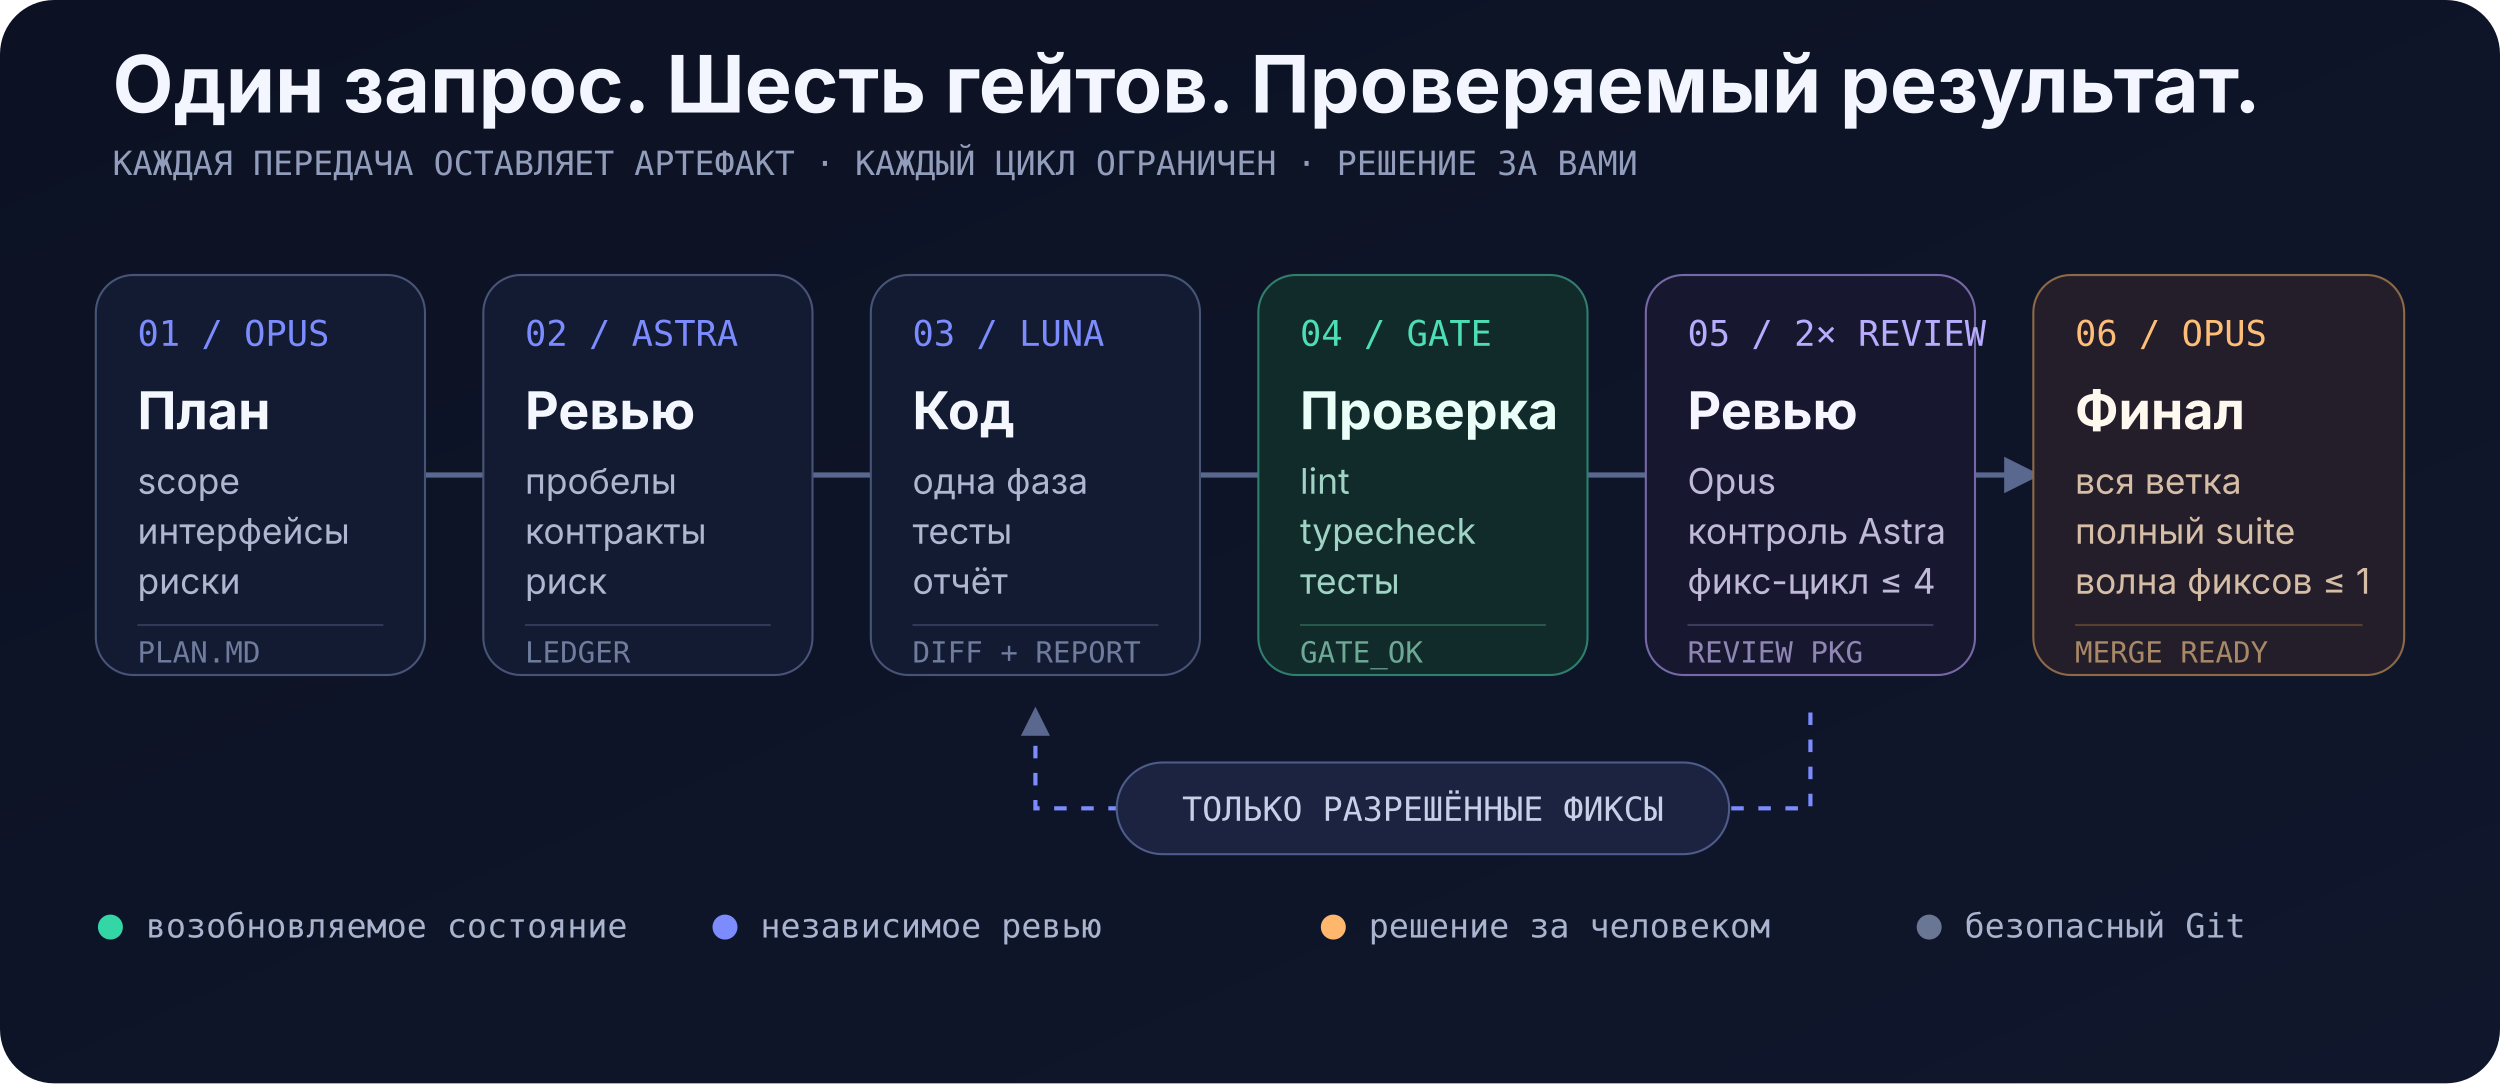
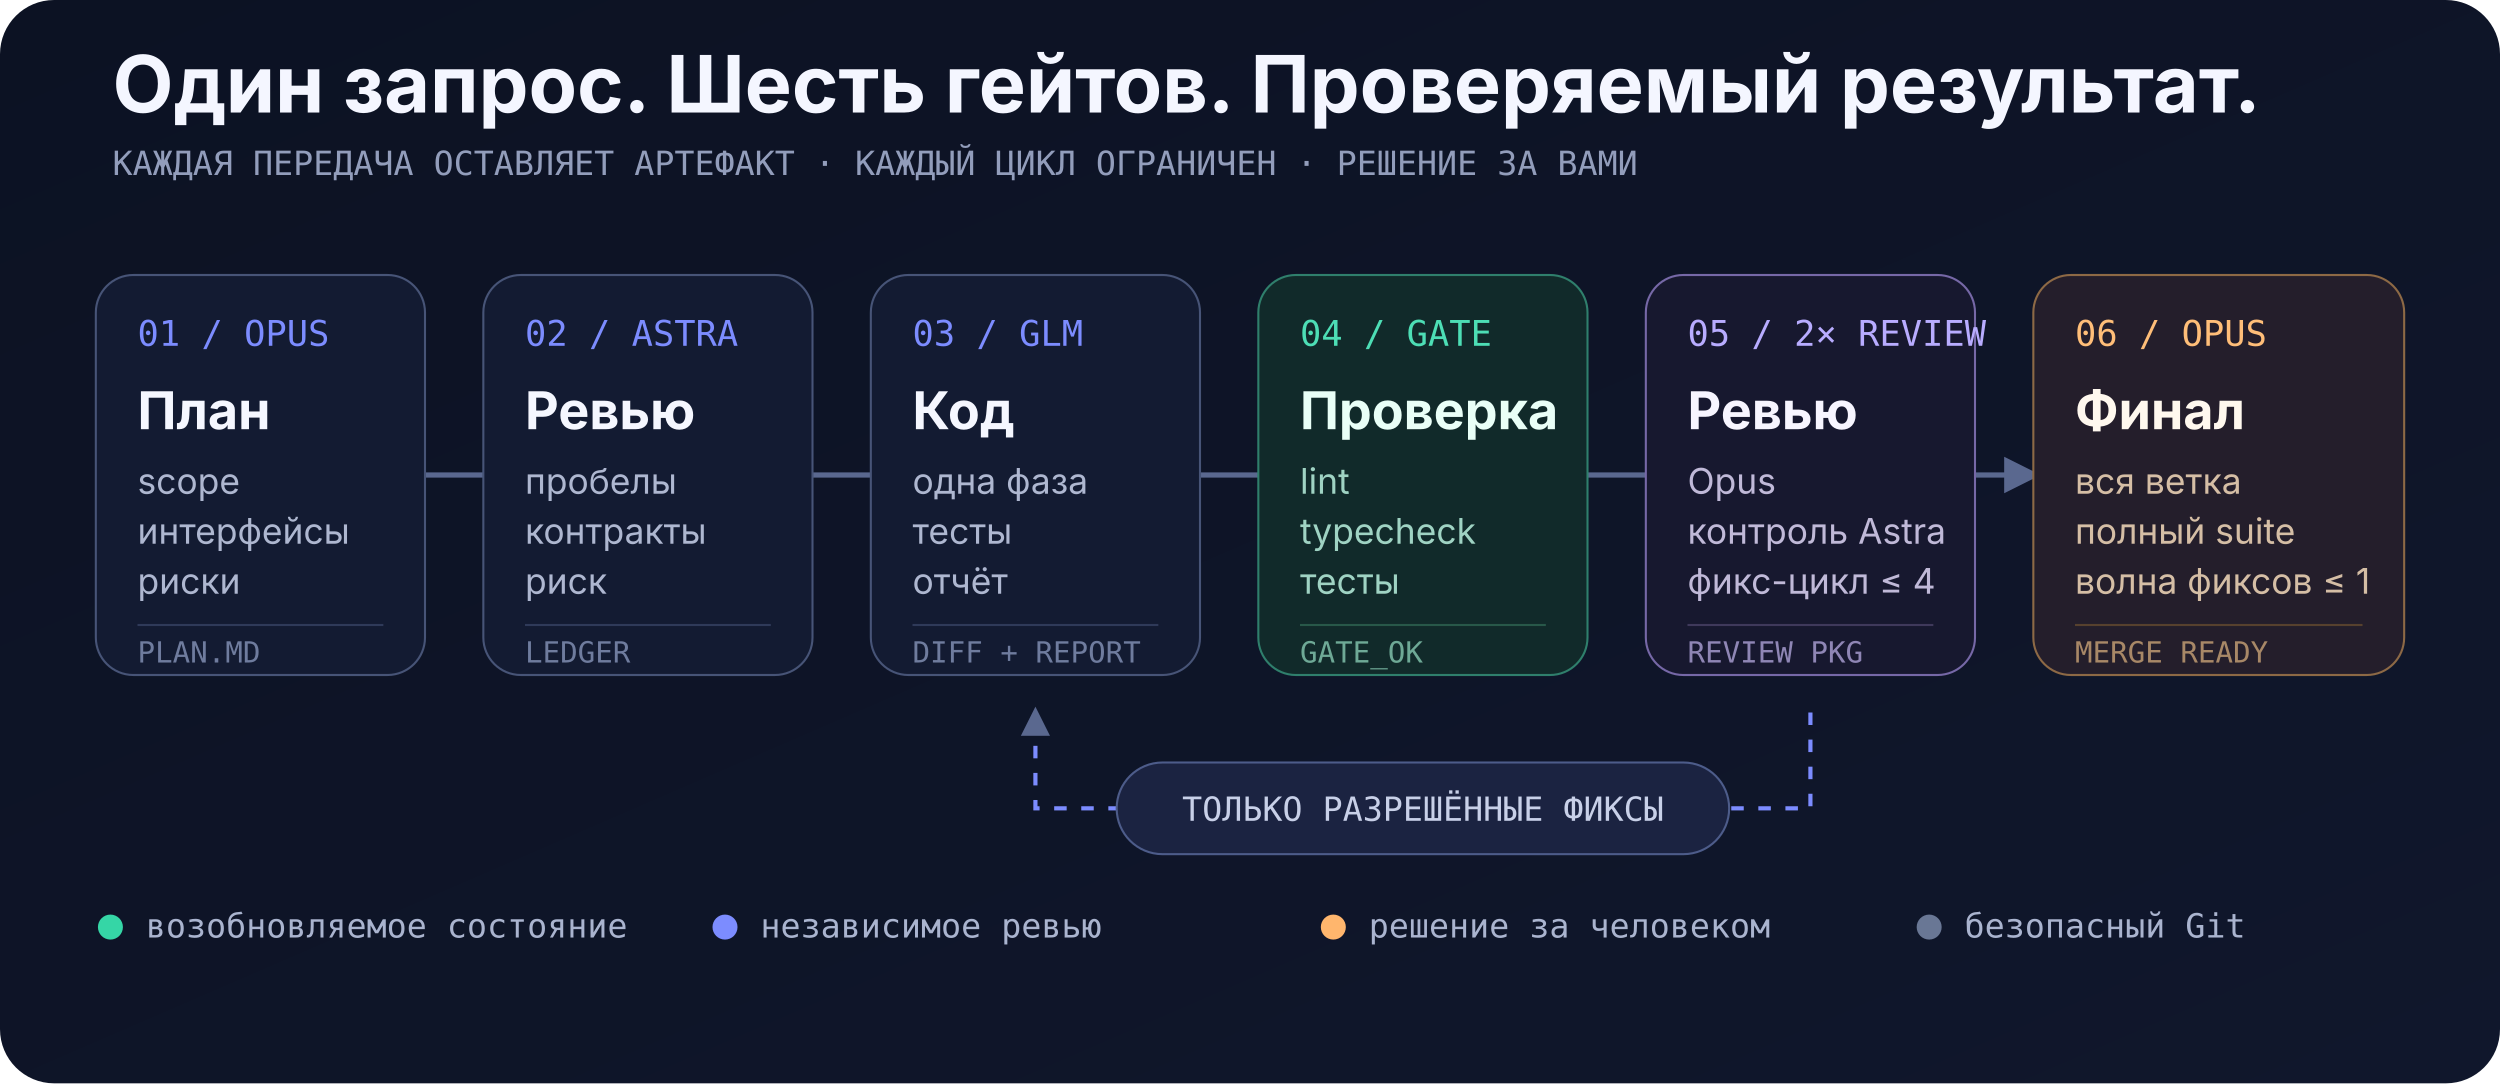
<svg xmlns="http://www.w3.org/2000/svg" width="1200" height="520" viewBox="0 0 1200 520" role="img" aria-labelledby="title desc">
  <defs>
    <linearGradient id="bg" x1="0" y1="0" x2="1" y2="1">
      <stop offset="0" stop-color="#0C1223" />
      <stop offset="1" stop-color="#10172C" />
    </linearGradient>
    <marker id="arrow" viewBox="0 0 10 10" refX="8" refY="5" markerWidth="7" markerHeight="7" orient="auto-start-reverse">
      <path d="M0 0L10 5L0 10Z" fill="#5A688F" />
    </marker>
  </defs>
  <rect width="1200" height="520" rx="26" fill="url(#bg)" />
  <text x="54" y="54" fill="#F4F6FF" font-family="-apple-system, BlinkMacSystemFont, Segoe UI, sans-serif" font-size="38" font-weight="730">Один запрос. Шесть гейтов. Проверяемый результат.</text>
  <text x="54" y="84" fill="#929DBB" font-family="ui-monospace, SFMono-Regular, Menlo, monospace" font-size="16">КАЖДАЯ ПЕРЕДАЧА ОСТАВЛЯЕТ АРТЕФАКТ · КАЖДЫЙ ЦИКЛ ОГРАНИЧЕН · РЕШЕНИЕ ЗА ВАМИ</text>
  <path d="M204 228H232M390 228H418M576 228H604M762 228H790M948 228H976" stroke="#5A688F" stroke-width="2.5" marker-end="url(#arrow)" />
  <g font-family="-apple-system, BlinkMacSystemFont, Segoe UI, sans-serif">
    <g transform="translate(46 132)">
      <rect width="158" height="192" rx="18" fill="#131B32" stroke="#475477" />
      <text x="20" y="34" fill="#7C8CFF" font-family="ui-monospace, SFMono-Regular, Menlo, monospace" font-size="17">01 / OPUS</text>
      <text x="20" y="74" fill="#F5F7FF" font-size="25" font-weight="700">План</text>
      <text x="20" y="105" fill="#AEB7D0" font-size="17">scope</text>
      <text x="20" y="129" fill="#AEB7D0" font-size="17">интерфейсы</text>
      <text x="20" y="153" fill="#AEB7D0" font-size="17">риски</text>
      <path d="M20 168H138" stroke="#2F3A59" />
      <text x="20" y="186" fill="#6F7C9E" font-family="ui-monospace, SFMono-Regular, Menlo, monospace" font-size="14">PLAN.MD</text>
    </g>
    <g transform="translate(232 132)">
      <rect width="158" height="192" rx="18" fill="#131B32" stroke="#475477" />
      <text x="20" y="34" fill="#7C8CFF" font-family="ui-monospace, SFMono-Regular, Menlo, monospace" font-size="17">02 / ASTRA</text>
      <text x="20" y="74" fill="#F5F7FF" font-size="25" font-weight="700">Ревью</text>
      <text x="20" y="105" fill="#AEB7D0" font-size="17">пробелы</text>
      <text x="20" y="129" fill="#AEB7D0" font-size="17">контракты</text>
      <text x="20" y="153" fill="#AEB7D0" font-size="17">риск</text>
      <path d="M20 168H138" stroke="#2F3A59" />
      <text x="20" y="186" fill="#6F7C9E" font-family="ui-monospace, SFMono-Regular, Menlo, monospace" font-size="14">LEDGER</text>
    </g>
    <g transform="translate(418 132)">
      <rect width="158" height="192" rx="18" fill="#131B32" stroke="#475477" />
-       <text x="20" y="34" fill="#7C8CFF" font-family="ui-monospace, SFMono-Regular, Menlo, monospace" font-size="17">03 / LUNA</text>
+       <text x="20" y="34" fill="#7C8CFF" font-family="ui-monospace, SFMono-Regular, Menlo, monospace" font-size="17">03 / GLM</text>
      <text x="20" y="74" fill="#F5F7FF" font-size="25" font-weight="700">Код</text>
      <text x="20" y="105" fill="#AEB7D0" font-size="17">одна фаза</text>
      <text x="20" y="129" fill="#AEB7D0" font-size="17">тесты</text>
      <text x="20" y="153" fill="#AEB7D0" font-size="17">отчёт</text>
      <path d="M20 168H138" stroke="#2F3A59" />
      <text x="20" y="186" fill="#6F7C9E" font-family="ui-monospace, SFMono-Regular, Menlo, monospace" font-size="14">DIFF + REPORT</text>
    </g>
    <g transform="translate(604 132)">
      <rect width="158" height="192" rx="18" fill="#112A2A" stroke="#2F7F6C" />
      <text x="20" y="34" fill="#4DDEB5" font-family="ui-monospace, SFMono-Regular, Menlo, monospace" font-size="17">04 / GATE</text>
      <text x="20" y="74" fill="#E9FFF7" font-size="25" font-weight="700">Проверка</text>
      <text x="20" y="105" fill="#9FD3C3" font-size="17">lint</text>
      <text x="20" y="129" fill="#9FD3C3" font-size="17">typecheck</text>
      <text x="20" y="153" fill="#9FD3C3" font-size="17">тесты</text>
      <path d="M20 168H138" stroke="#285849" />
      <text x="20" y="186" fill="#6EA996" font-family="ui-monospace, SFMono-Regular, Menlo, monospace" font-size="14">GATE_OK</text>
    </g>
    <g transform="translate(790 132)">
      <rect width="158" height="192" rx="18" fill="#17182F" stroke="#7668A7" />
      <text x="20" y="34" fill="#B8ACFF" font-family="ui-monospace, SFMono-Regular, Menlo, monospace" font-size="17">05 / 2× REVIEW</text>
      <text x="20" y="74" fill="#F7F5FF" font-size="25" font-weight="700">Ревью</text>
      <text x="20" y="105" fill="#C0B9D8" font-size="17">Opus</text>
      <text x="20" y="129" fill="#C0B9D8" font-size="17">контроль Astra</text>
      <text x="20" y="153" fill="#C0B9D8" font-size="17">фикс-цикл ≤ 4</text>
      <path d="M20 168H138" stroke="#3F395B" />
      <text x="20" y="186" fill="#8F86B5" font-family="ui-monospace, SFMono-Regular, Menlo, monospace" font-size="14">REVIEW PKG</text>
    </g>
    <g transform="translate(976 132)">
      <rect width="178" height="192" rx="18" fill="#241E2B" stroke="#8D6945" />
      <text x="20" y="34" fill="#FFBE78" font-family="ui-monospace, SFMono-Regular, Menlo, monospace" font-size="17">06 / OPUS</text>
      <text x="20" y="74" fill="#FFF8EE" font-size="25" font-weight="700">Финал</text>
      <text x="20" y="105" fill="#D5BEA5" font-size="17">вся ветка</text>
      <text x="20" y="129" fill="#D5BEA5" font-size="17">полный suite</text>
      <text x="20" y="153" fill="#D5BEA5" font-size="17">волна фиксов ≤ 1</text>
      <path d="M20 168H158" stroke="#57412E" />
      <text x="20" y="186" fill="#A88867" font-family="ui-monospace, SFMono-Regular, Menlo, monospace" font-size="14">MERGE READY</text>
    </g>
  </g>
  <path d="M869 342V388H497V342" fill="none" stroke="#7C8CFF" stroke-width="2" stroke-dasharray="6 7" marker-end="url(#arrow)" />
  <rect x="536" y="366" width="294" height="44" rx="22" fill="#1B2341" stroke="#4D5C8A" />
  <text x="683" y="394" text-anchor="middle" fill="#C8D0E8" font-family="ui-monospace, SFMono-Regular, Menlo, monospace" font-size="16">ТОЛЬКО РАЗРЕШЁННЫЕ ФИКСЫ</text>
  <g transform="translate(46 450)" font-family="ui-monospace, SFMono-Regular, Menlo, monospace" font-size="16">
    <circle cx="7" cy="-5" r="6" fill="#35D6A6" />
    <text x="24" y="0" fill="#AAB4CF">возобновляемое состояние</text>
    <circle cx="302" cy="-5" r="6" fill="#7C8CFF" />
    <text x="319" y="0" fill="#AAB4CF">независимое ревью</text>
    <circle cx="594" cy="-5" r="6" fill="#FFB66D" />
    <text x="611" y="0" fill="#AAB4CF">решение за человеком</text>
    <circle cx="880" cy="-5" r="6" fill="#697795" />
    <text x="897" y="0" fill="#AAB4CF">безопасный Git</text>
  </g>
</svg>
